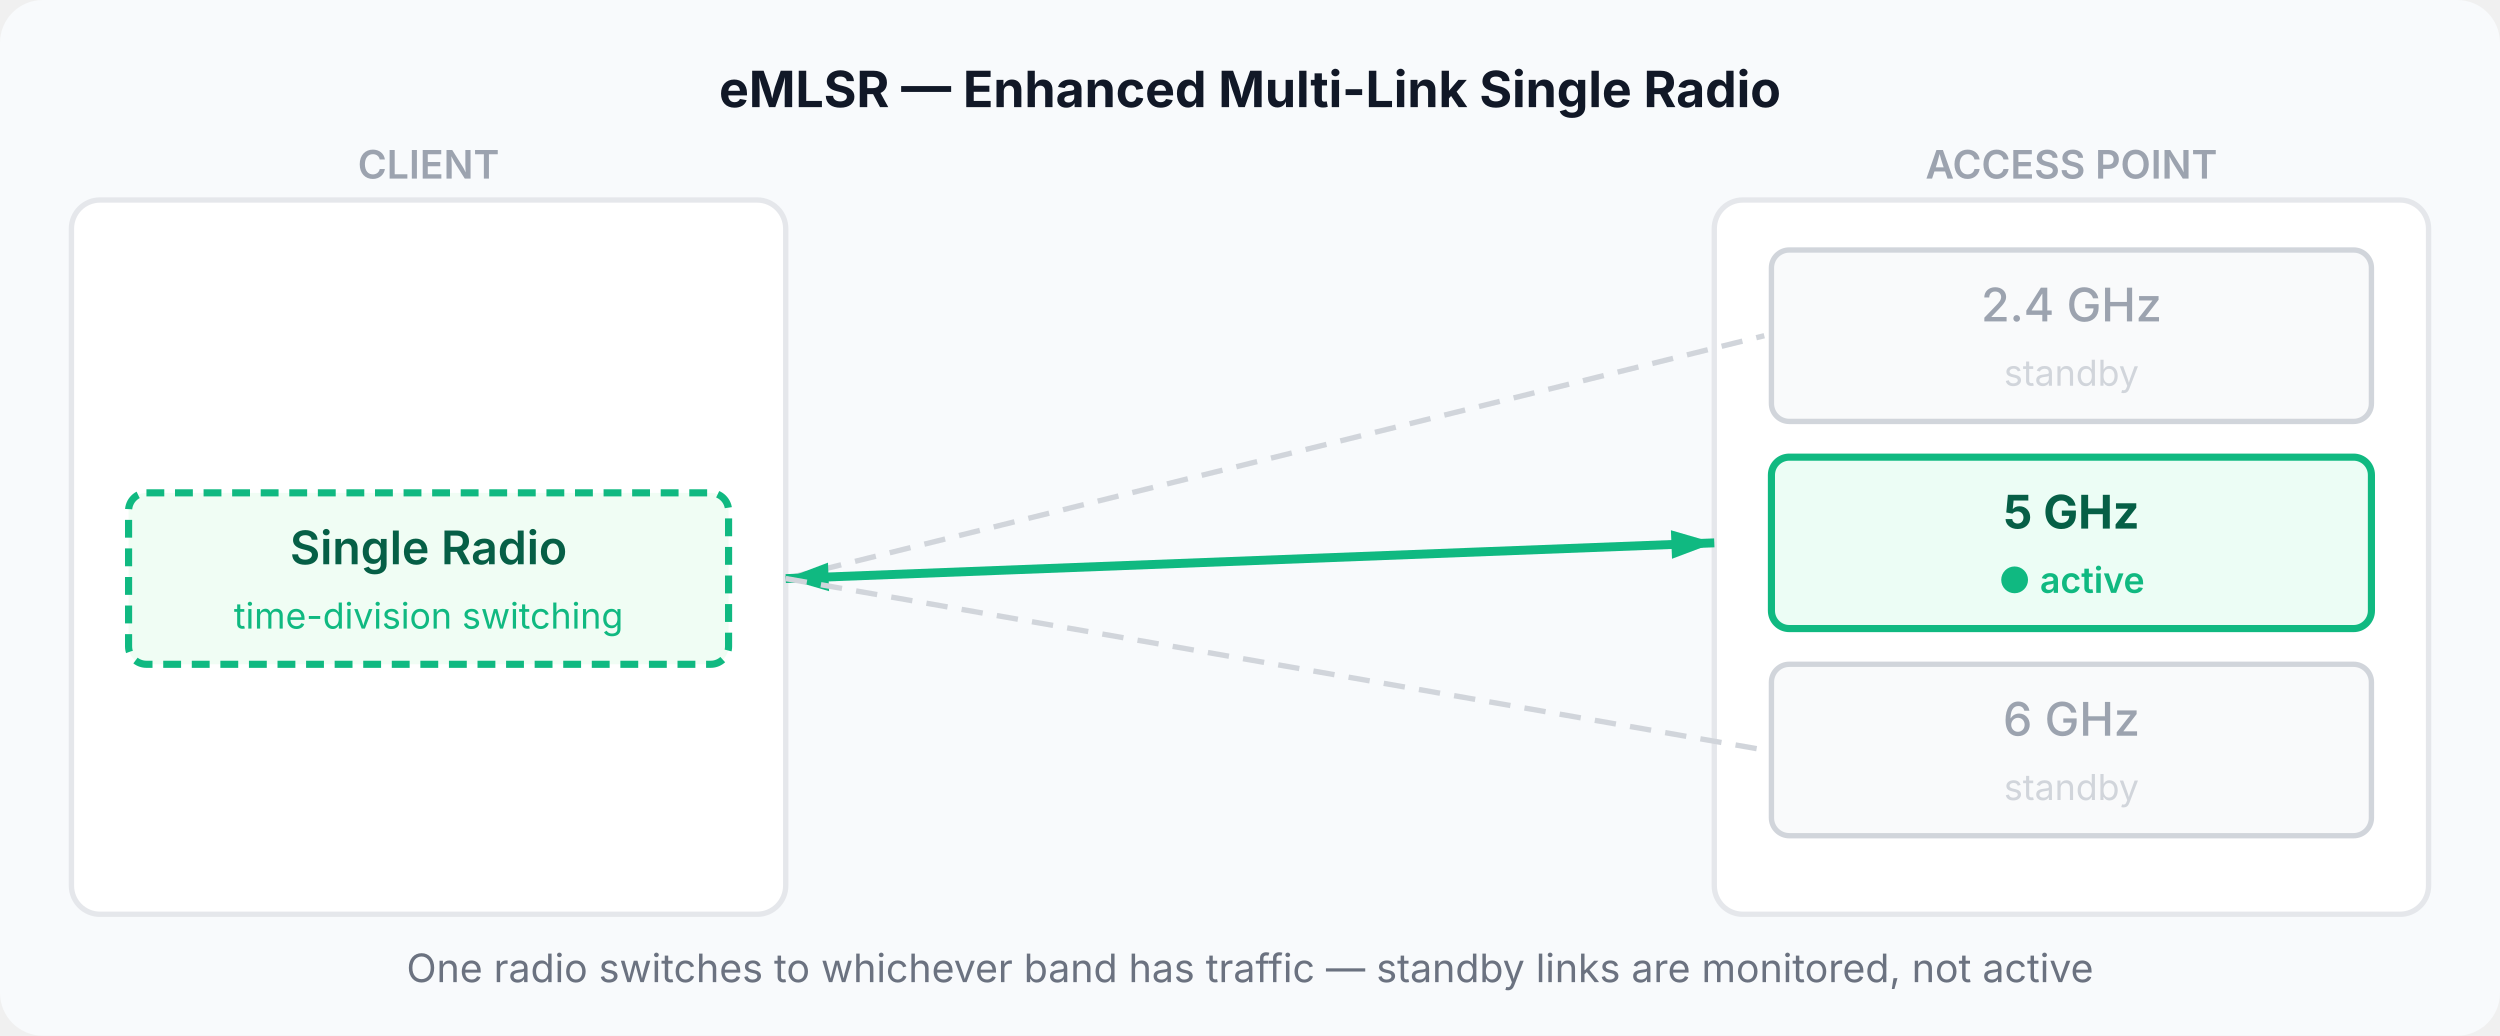
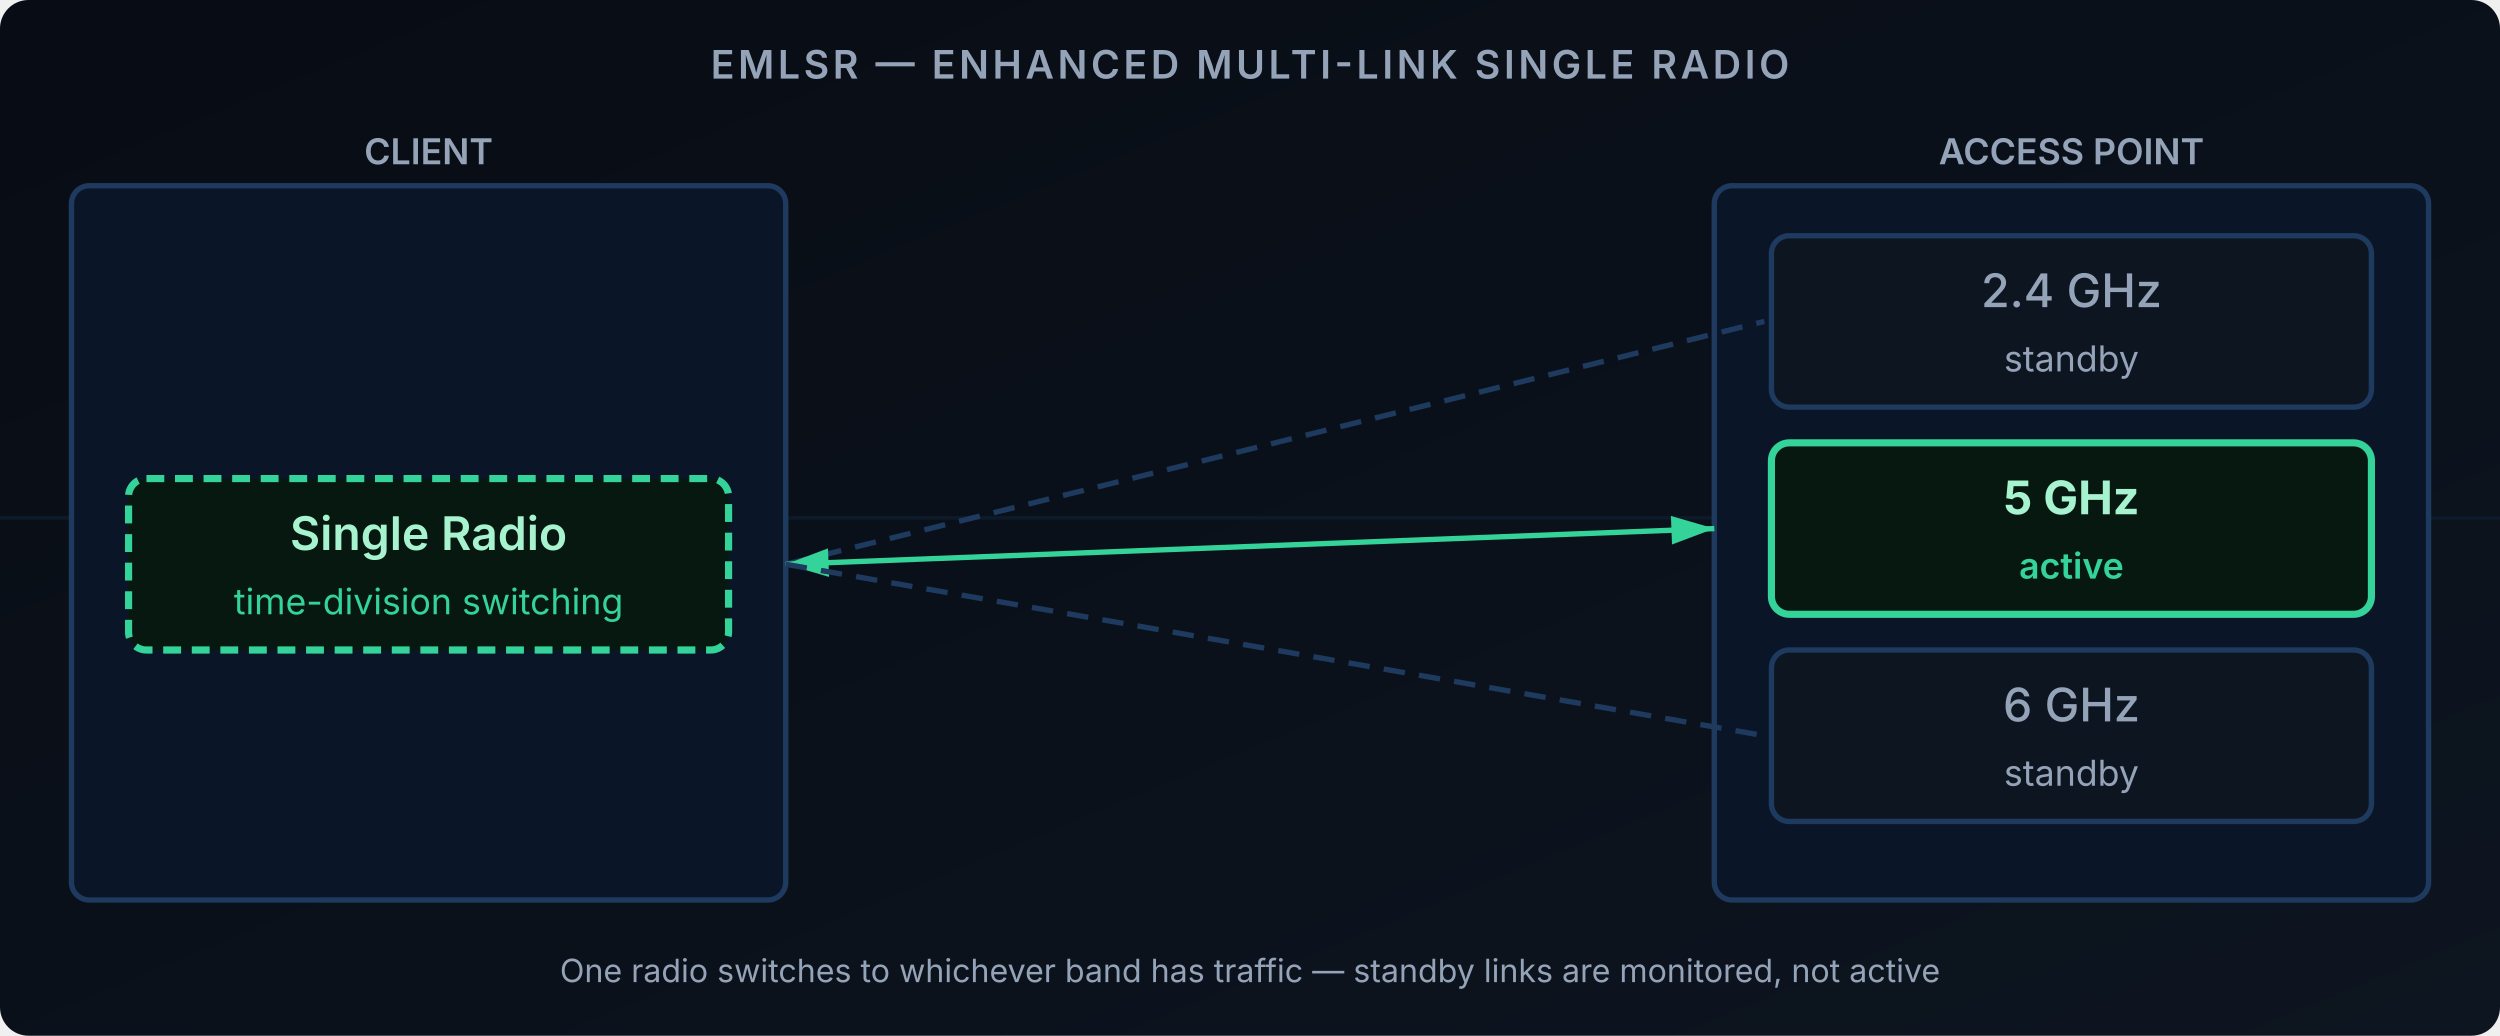
<svg xmlns="http://www.w3.org/2000/svg" viewBox="0 0 700 290" width="700" height="290" font-family="system-ui,-apple-system,BlinkMacSystemFont,'Segoe UI',sans-serif">
  <defs>
+     <linearGradient id="bg" x1="0" y1="0" x2="1" y2="1">
+       <stop offset="0%" stop-color="#080c14" />
+       <stop offset="100%" stop-color="#0d1520" />
+     </linearGradient>
    <marker id="emlsr-ag-l" markerWidth="12" markerHeight="8" refX="0" refY="4" orient="auto" markerUnits="userSpaceOnUse">
-       <polygon points="12,0 0,4 12,8" fill="#10b981" />
+       <polygon points="12,0 0,4 12,8" fill="#34d399" />
    </marker>
    <marker id="emlsr-ag-r" markerWidth="12" markerHeight="8" refX="12" refY="4" orient="auto" markerUnits="userSpaceOnUse">
-       <polygon points="0,0 12,4 0,8" fill="#10b981" />
+       <polygon points="0,0 12,4 0,8" fill="#34d399" />
    </marker>
  </defs>
-   <rect width="700" height="290" fill="#f8fafc" rx="12" />
-   <text x="350" y="30" text-anchor="middle" font-size="14" font-weight="700" fill="#111827">eMLSR — Enhanced Multi-Link Single Radio</text>
-   <text x="120" y="50" text-anchor="middle" font-size="11" font-weight="600" fill="#9ca3af">CLIENT</text>
-   <rect x="20" y="56" width="200" height="200" fill="white" stroke="#e5e7eb" stroke-width="1.5" rx="8" />
-   <rect x="36" y="138" width="168" height="48" fill="#f0fdf4" stroke="#10b981" stroke-width="2" rx="5" stroke-dasharray="5,3" />
-   <text x="120" y="158" text-anchor="middle" font-size="13" font-weight="600" fill="#065f46">Single Radio</text>
-   <text x="120" y="176" text-anchor="middle" font-size="10" fill="#10b981">time-division switching</text>
-   <text x="580" y="50" text-anchor="middle" font-size="11" font-weight="600" fill="#9ca3af">ACCESS POINT</text>
-   <rect x="480" y="56" width="200" height="200" fill="white" stroke="#e5e7eb" stroke-width="1.5" rx="8" />
-   <rect x="496" y="70" width="168" height="48" fill="#f9fafb" stroke="#d1d5db" stroke-width="1.5" rx="5" />
-   <text x="580" y="90" text-anchor="middle" font-size="13" font-weight="500" fill="#9ca3af">2.4 GHz</text>
-   <text x="580" y="108" text-anchor="middle" font-size="10" fill="#d1d5db">standby</text>
-   <rect x="496" y="128" width="168" height="48" fill="#ecfdf5" stroke="#10b981" stroke-width="2" rx="5" />
-   <text x="580" y="148" text-anchor="middle" font-size="13" font-weight="700" fill="#065f46">5 GHz</text>
-   <text x="580" y="166" text-anchor="middle" font-size="10" font-weight="600" fill="#10b981">● active</text>
-   <rect x="496" y="186" width="168" height="48" fill="#f9fafb" stroke="#d1d5db" stroke-width="1.5" rx="5" />
-   <text x="580" y="206" text-anchor="middle" font-size="13" font-weight="500" fill="#9ca3af">6 GHz</text>
-   <text x="580" y="224" text-anchor="middle" font-size="10" fill="#d1d5db">standby</text>
-   <line x1="220" y1="162" x2="494" y2="94" stroke="#d1d5db" stroke-width="1.5" stroke-dasharray="6,4" />
-   <line x1="220" y1="162" x2="480" y2="152" stroke="#10b981" stroke-width="2.5" marker-start="url(#emlsr-ag-l)" marker-end="url(#emlsr-ag-r)" />
-   <line x1="220" y1="162" x2="494" y2="210" stroke="#d1d5db" stroke-width="1.5" stroke-dasharray="6,4" />
-   <text x="350" y="275" text-anchor="middle" font-size="11" fill="#6b7280">One radio switches to whichever band has traffic — standby links are monitored, not active</text>
+   <rect width="700" height="290" fill="url(#bg)" rx="8" />
+   <line x1="0" y1="145" x2="700" y2="145" stroke="#0d1a2a" stroke-width="1" />
+   <text x="350" y="22" text-anchor="middle" font-size="11" font-weight="600" fill="#94a3b8" letter-spacing="1">EMLSR — ENHANCED MULTI-LINK SINGLE RADIO</text>
+   <text x="120" y="46" text-anchor="middle" font-size="10" font-weight="600" fill="#94a3b8">CLIENT</text>
+   <rect x="20" y="52" width="200" height="200" fill="#0a1628" stroke="#1e3a5f" stroke-width="1.5" rx="5" />
+   <rect x="36" y="134" width="168" height="48" fill="#071810" stroke="#34d399" stroke-width="2" rx="5" stroke-dasharray="5,3" />
+   <text x="120" y="154" text-anchor="middle" font-size="13" font-weight="600" fill="#a7f3d0">Single Radio</text>
+   <text x="120" y="172" text-anchor="middle" font-size="10" fill="#34d399">time-division switching</text>
+   <text x="580" y="46" text-anchor="middle" font-size="10" font-weight="600" fill="#94a3b8">ACCESS POINT</text>
+   <rect x="480" y="52" width="200" height="200" fill="#0a1628" stroke="#1e3a5f" stroke-width="1.5" rx="5" />
+   <rect x="496" y="66" width="168" height="48" fill="#0d1520" stroke="#1e3a5f" stroke-width="1.5" rx="5" />
+   <text x="580" y="86" text-anchor="middle" font-size="13" font-weight="500" fill="#94a3b8">2.4 GHz</text>
+   <text x="580" y="104" text-anchor="middle" font-size="10" fill="#94a3b8">standby</text>
+   <rect x="496" y="124" width="168" height="48" fill="#071810" stroke="#34d399" stroke-width="2" rx="5" />
+   <text x="580" y="144" text-anchor="middle" font-size="13" font-weight="700" fill="#a7f3d0">5 GHz</text>
+   <text x="580" y="162" text-anchor="middle" font-size="10" font-weight="600" fill="#34d399">active</text>
+   <rect x="496" y="182" width="168" height="48" fill="#0d1520" stroke="#1e3a5f" stroke-width="1.5" rx="5" />
+   <text x="580" y="202" text-anchor="middle" font-size="13" font-weight="500" fill="#94a3b8">6 GHz</text>
+   <text x="580" y="220" text-anchor="middle" font-size="10" fill="#94a3b8">standby</text>
+   <line x1="220" y1="158" x2="494" y2="90" stroke="#1e3a5f" stroke-width="1.5" stroke-dasharray="6,4" />
+   <line x1="220" y1="158" x2="480" y2="148" stroke="#34d399" stroke-width="1.5" marker-start="url(#emlsr-ag-l)" marker-end="url(#emlsr-ag-r)" />
+   <line x1="220" y1="158" x2="494" y2="206" stroke="#1e3a5f" stroke-width="1.5" stroke-dasharray="6,4" />
+   <text x="350" y="275" text-anchor="middle" font-size="9" fill="#94a3b8">One radio switches to whichever band has traffic — standby links are monitored, not active</text>
</svg>
